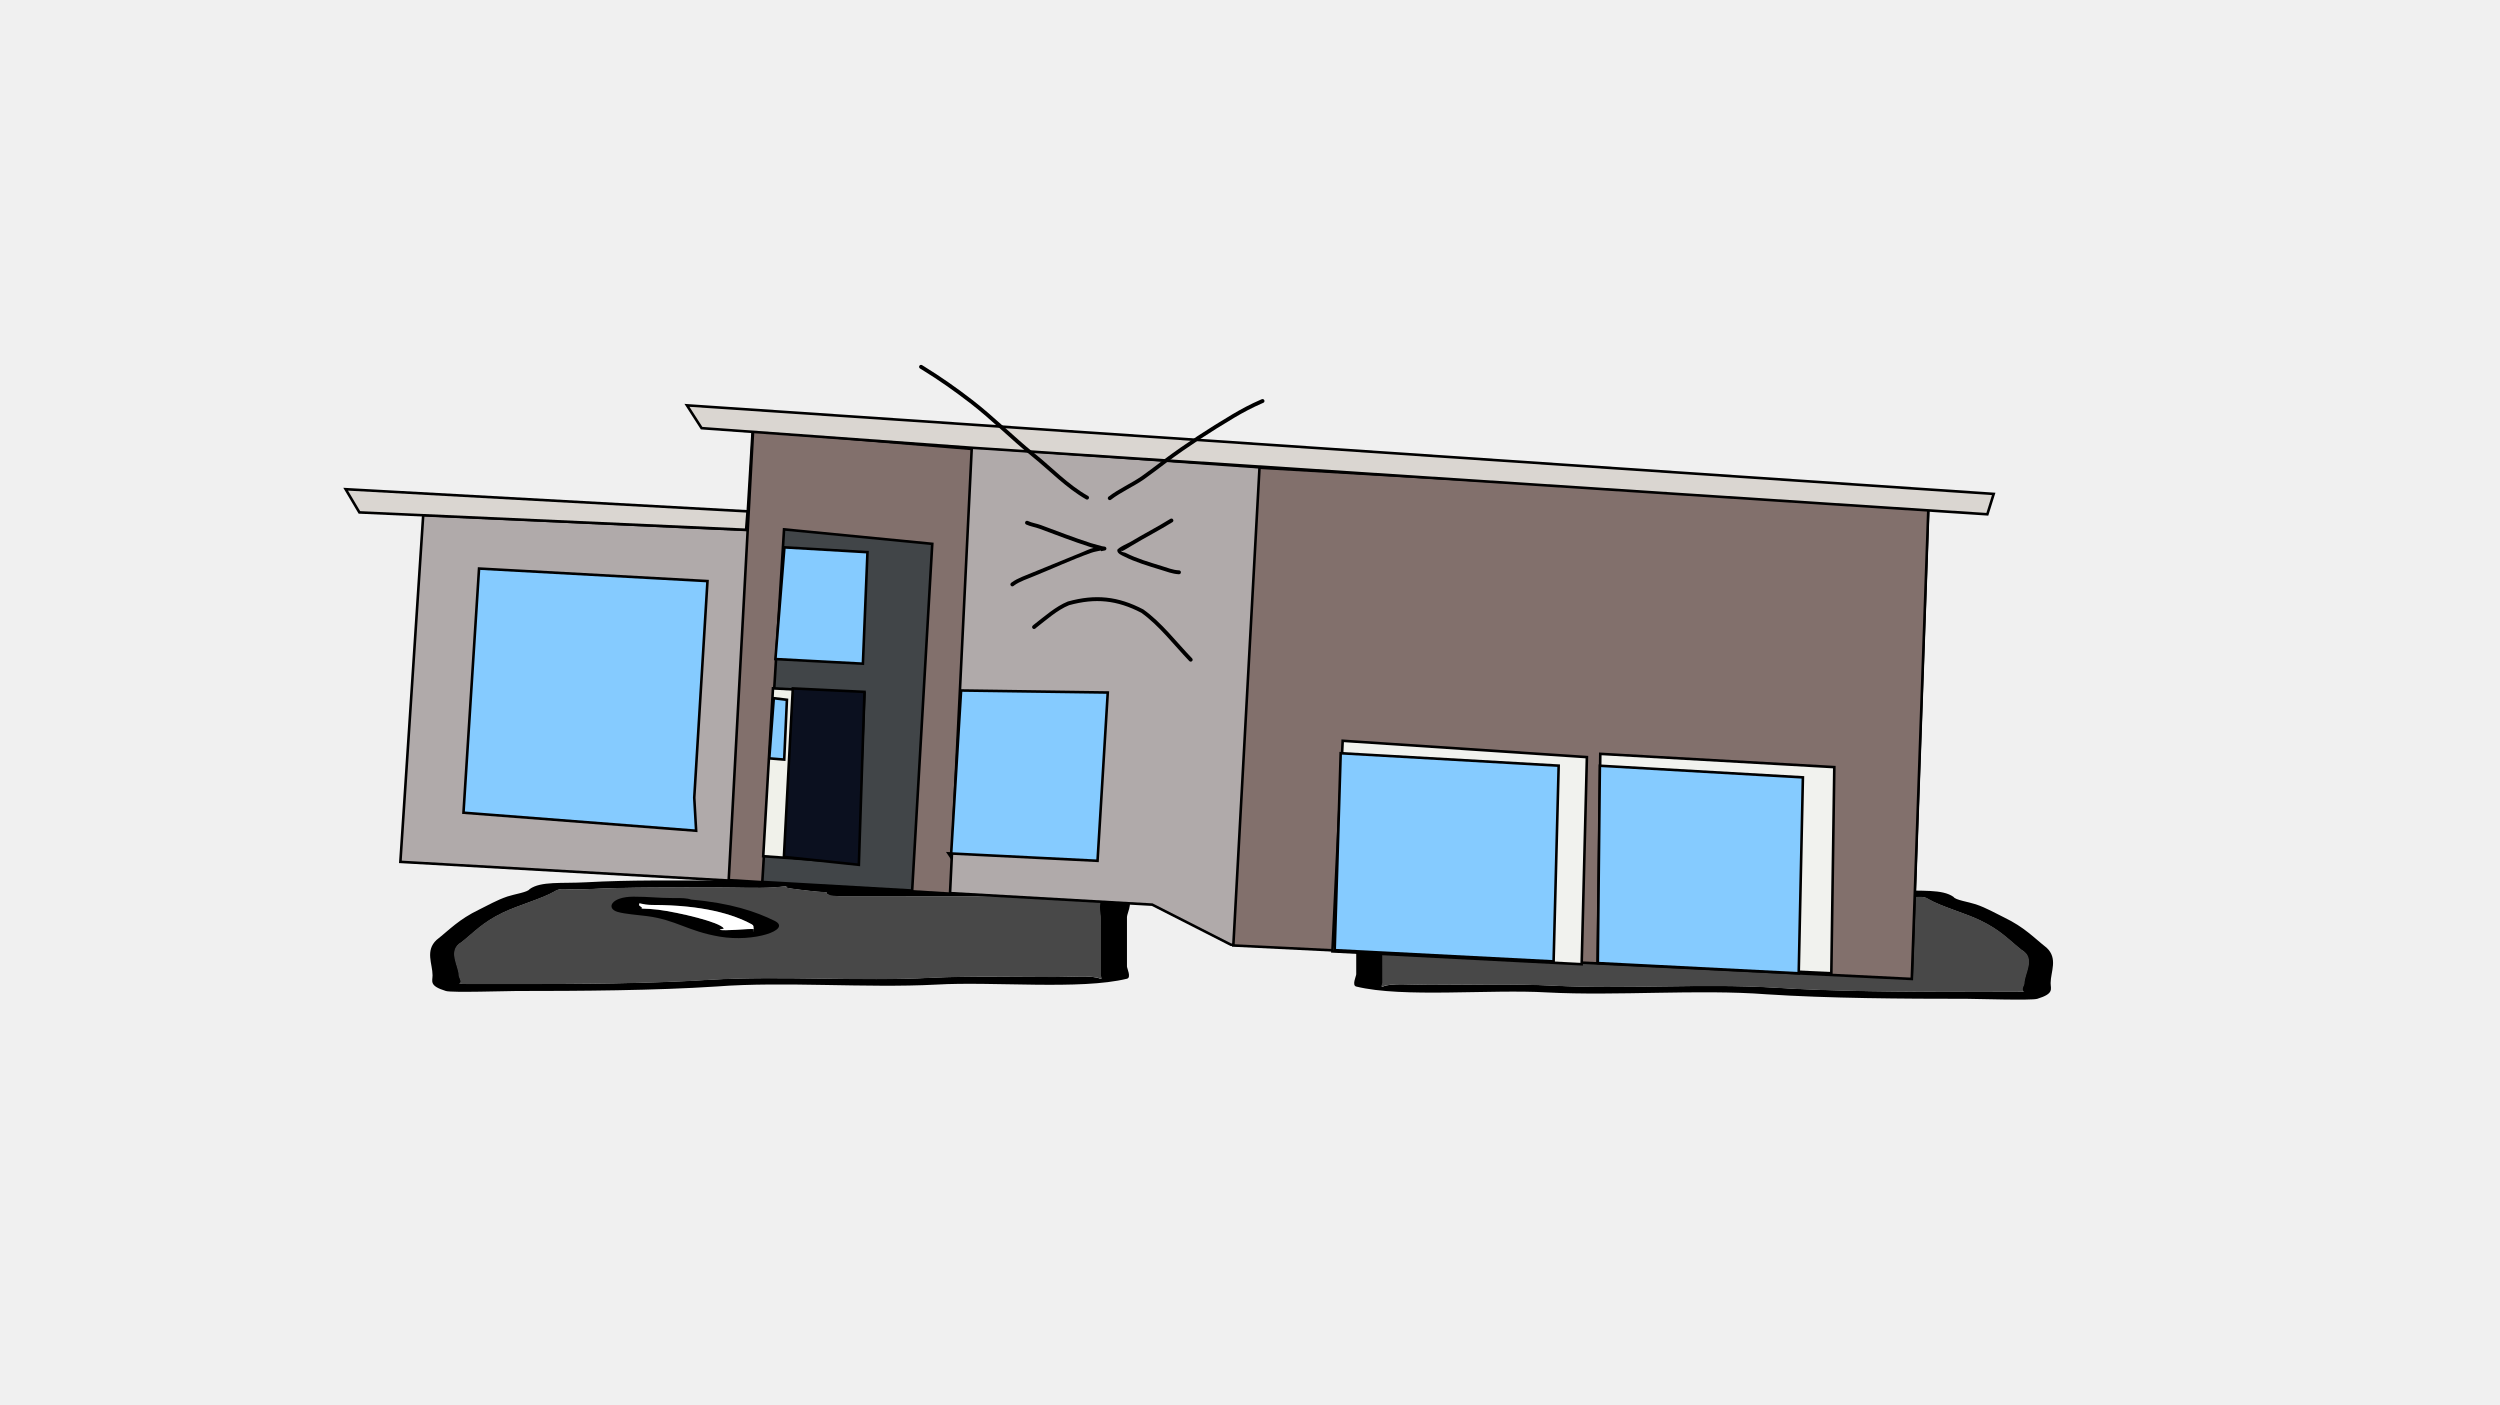
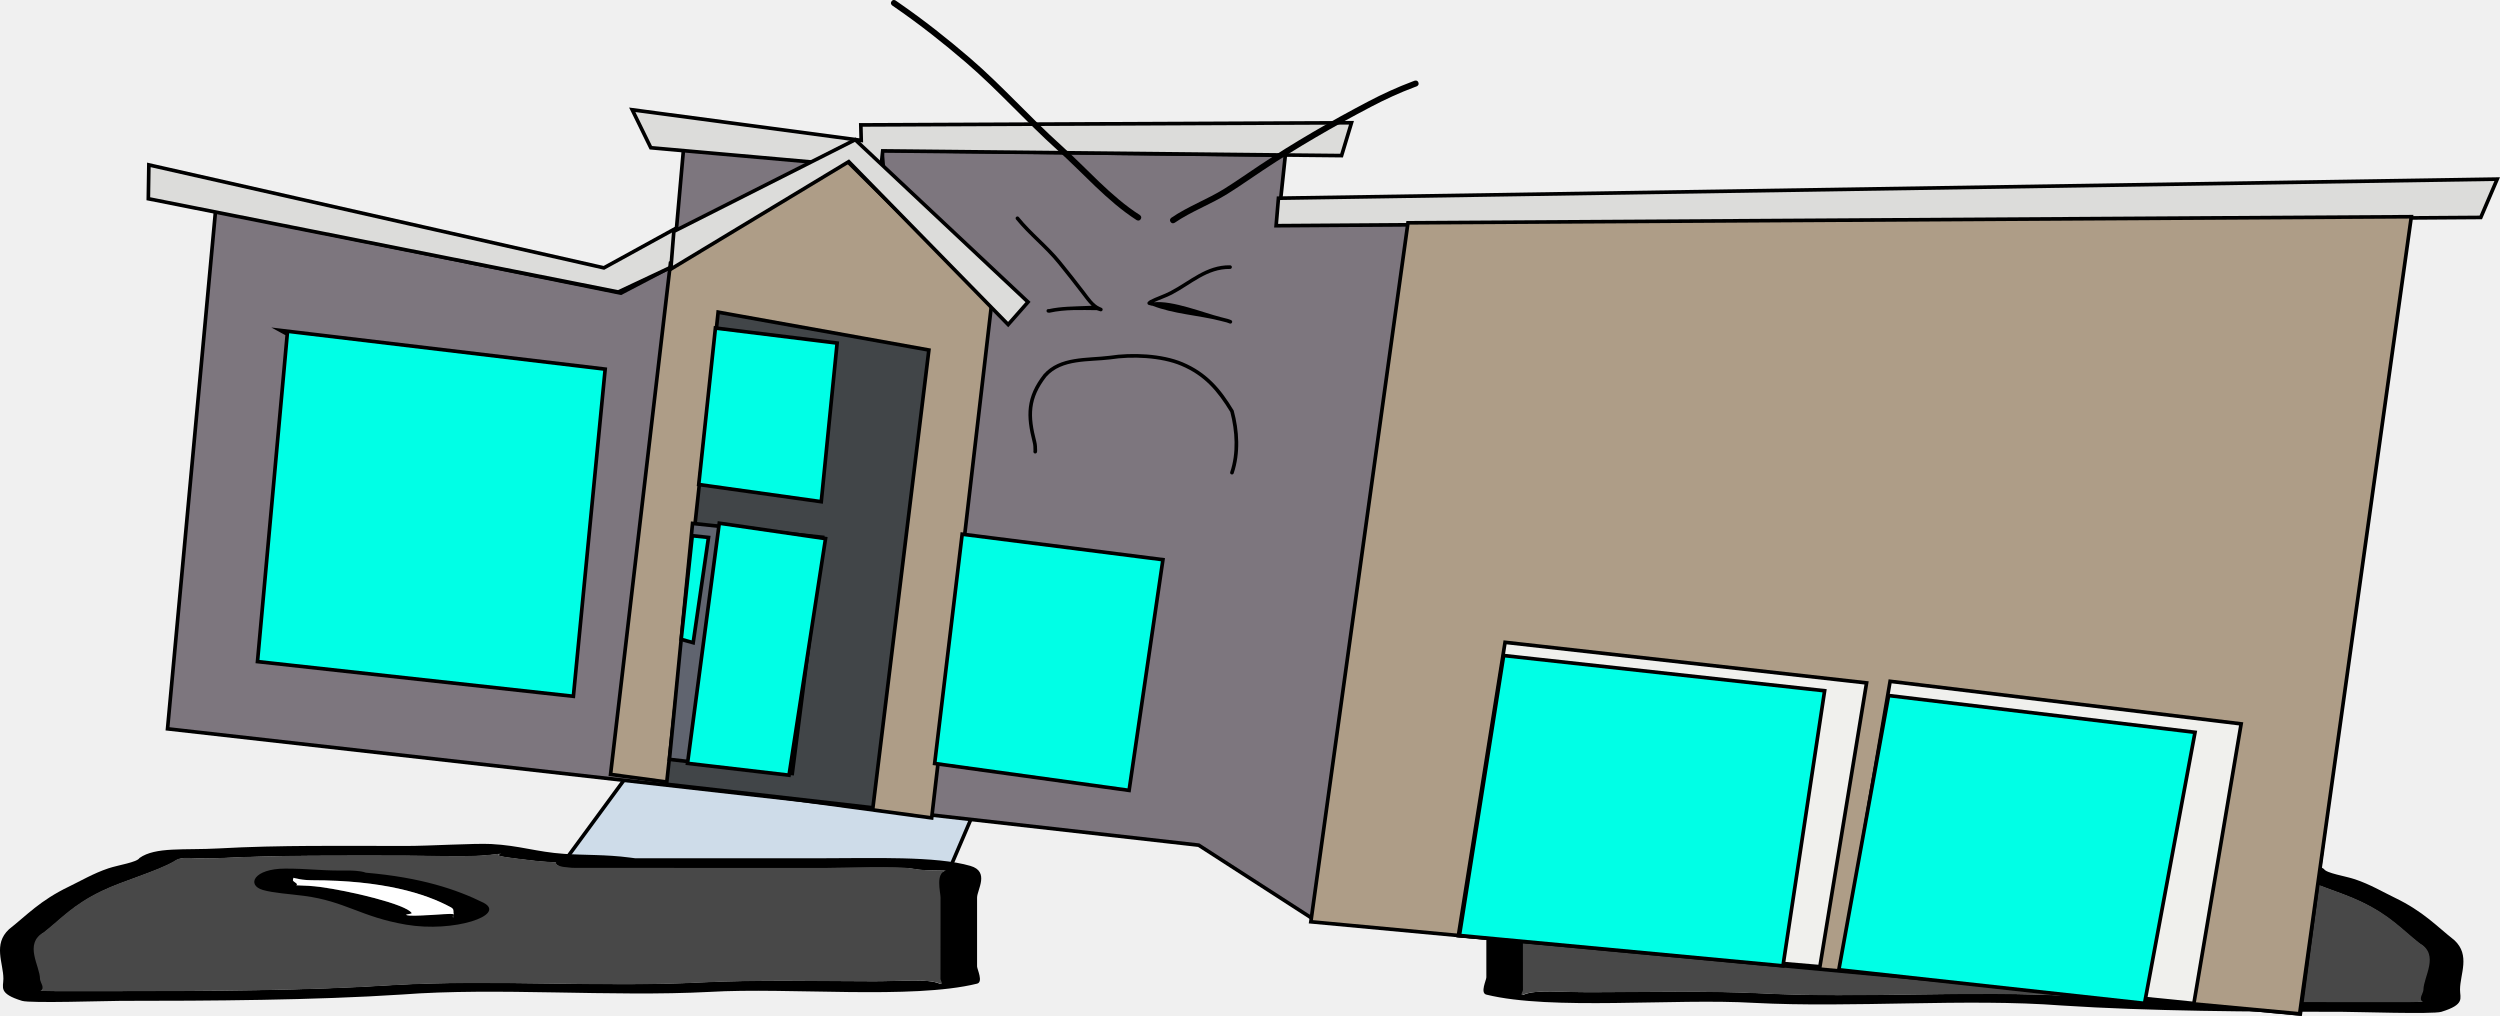
- <svg xmlns="http://www.w3.org/2000/svg" version="1.1" width="959.459" height="539.039" viewBox="0,0,959.459,539.039">
-   <g transform="translate(159.7297,89.51952)">
-     <g data-paper-data="{&quot;isPaintingLayer&quot;:true}" fill-rule="nonzero" stroke-linejoin="miter" stroke-miterlimit="10" stroke-dasharray="" stroke-dashoffset="0" style="mix-blend-mode: normal">
-       <path d="M-159.73,449.52v-539.039h959.459v539.039z" fill="none" stroke="#f00000" stroke-width="0" stroke-linecap="butt" />
-       <path d="M158.899,253.874l33.289,-29.892l93.013,-0.267l-19.582,30.159z" data-paper-data="{&quot;index&quot;:null}" fill="#cedce9" stroke="#000000" stroke-width="1" stroke-linecap="round" />
-       <path d="M367.931,256.874l-19.582,-30.159l93.013,0.267l33.289,29.892z" data-paper-data="{&quot;index&quot;:null}" fill="#cedce9" stroke="#000000" stroke-width="1" stroke-linecap="round" />
-       <path d="M483.498,255.307c-2.517,0.331 -4.992,0.52 -7.442,0.656c0.017,0.051 0.025,0.104 0.025,0.159c0,1.346 -5.125,1.346 -5.125,1.346c-22.636,0 -45.271,0 -67.907,0c-5.825,0 -20.318,-0.611 -24.615,0.194c-2.475,0.464 -4.246,0.418 -7.417,0.479c-0.358,0.007 -1.009,0.022 -1.584,0.031c3.066,0.575 1.584,5.888 1.584,7.373c0,6.282 0,12.563 0,18.845c0,1.122 0,2.243 0,3.365c0,0.449 -0.901,1.727 0,1.346c3.429,-1.45 10.122,-0.67 17.938,-0.673c15.406,-0.005 31.9,-0.438 47.031,0.29c27.631,1.451 57.338,-0.868 84.748,0.75c23.085,1.516 50.72,1.652 74.505,1.652c5.979,0 11.958,0 17.938,0c0.9,0 2.312,-0.032 3.775,-0.067c-1.471,-0.691 0.069,-2.36 0.069,-3.298c0,-3.505 4.473,-9.55 -1.018,-12.698c-4.852,-3.823 -7.922,-7.505 -15.837,-11.318c-5.84,-2.813 -14.932,-5.307 -19.764,-8.102c-2.343,-1.666 -4.44,-0.475 -12.069,-0.861c-16.881,-0.853 -33.812,-0.673 -51.251,-0.673c-6.357,0 -14.34,0.339 -20.5,0c-1.3,-0.072 -3.744,-0.338 -5.576,-0.555c3.35,0.68 -4.295,1.337 -7.507,1.759zM403.049,254.776c17.107,0 34.215,0 51.322,0c0.494,-0.065 0.987,-0.13 1.48,-0.194c6.5,-0.854 12.369,-0.627 17.938,-1.01c7.589,-0.521 12.129,-2.275 19.959,-2.692c4.498,-0.24 16.957,0.531 23.333,0.531c17.29,0 34.561,-0.26 51.251,0.673c9.376,0.524 17.299,-0.497 21.684,2.62c0.646,1.184 5.82,1.924 8.526,2.835c4.135,1.392 7.591,3.454 10.791,4.995c7.932,3.821 11.42,7.752 16.393,11.67c4.445,4.131 1.544,9.253 1.544,13.55c0,2.376 1.426,4.05 -5.125,6.057c-2.284,0.7 -23.388,0 -26.907,0c-24.533,0 -53.197,-0.171 -76.991,-1.733c-26.139,-2.007 -57.254,0.698 -84.272,-0.721c-21.772,-1.288 -55.379,2.143 -73.209,-2.257c-1.765,-0.436 0,-3.994 0,-4.711c0,-6.282 0,-12.563 0,-18.845c0,-2.1 -3.525,-7.114 1.822,-8.678c9.331,-2.729 26.795,-2.09 40.459,-2.09z" data-paper-data="{&quot;index&quot;:null}" fill="#000000" stroke="none" stroke-width="1" stroke-linecap="butt" />
-       <path d="M475.984,255.898c2.45,-0.136 4.955,-0.327 7.472,-0.658c3.213,-0.422 10.888,-1.08 7.538,-1.76c1.832,0.218 4.296,0.484 5.596,0.555c6.16,0.339 14.215,0.003 20.572,0.003c17.439,0 34.48,-0.161 51.36,0.692c7.629,0.385 9.742,-0.8 12.085,0.866c4.832,2.795 13.962,5.309 19.802,8.122c7.915,3.813 10.995,7.52 15.848,11.343c5.491,3.149 0.994,9.217 0.994,12.722c0,0.938 -1.55,2.613 -0.079,3.303c-1.462,0.035 -2.877,0.068 -3.777,0.068c-5.979,0 -11.969,0.004 -17.948,0.004c-23.785,0 -51.531,-0.113 -74.617,-1.629c-27.41,-1.617 -57.389,0.689 -85.019,-0.763c-15.131,-0.728 -31.672,-0.311 -47.078,-0.305c-7.815,0.003 -14.514,-0.78 -17.944,0.67c-0.901,0.381 -0.004,-0.899 -0.004,-1.348c0,-1.122 -0.009,-2.249 -0.009,-3.371c0,-6.282 -0.011,-12.601 -0.011,-18.882c0,-1.485 1.498,-6.811 -1.569,-7.386c0.575,-0.009 1.227,-0.024 1.585,-0.031c3.171,-0.061 4.946,-0.017 7.421,-0.481c4.296,-0.805 18.803,-0.201 24.628,-0.201c22.636,0 45.392,-0.027 68.028,-0.027c0,0 5.15,-0.002 5.15,-1.348c0,-0.055 -0.008,-0.108 -0.025,-0.159z" data-paper-data="{&quot;noHover&quot;:false,&quot;origItem&quot;:[&quot;Path&quot;,{&quot;applyMatrix&quot;:true,&quot;segments&quot;:[[[579.60736,595.76373],[0.95609,-0.20262],[0.00646,0.07548]],[[579.61718,596],[0,-0.08208],[0,2]],[[577.61718,598],[0,0],[-8.83333,0]],[[551.11718,598],[8.83333,0],[-2.27308,0]],[[541.51161,598.28885],[1.67648,-1.19621],[-0.96568,0.68904]],[[538.61718,599],[1.23739,-0.09027],[-0.13966,0.01019]],[[537.99901,599.04541],[0.22447,-0.0134],[1.19653,0.85421]],[[538.61718,610],[0,-2.20646],[0,9.33333]],[[538.61718,638],[0,-9.33333],[0,1.66667]],[[538.61718,643],[0,-1.66667],[0,0.66667]],[[538.61718,645],[-0.35177,0.56631],[1.33831,-2.15456]],[[545.61718,644],[-3.04994,0.00386],[6.01206,-0.00761]],[[563.97058,644.43107],[-5.90478,-1.08158],[10.78253,2.15651]],[[597.04254,645.54479],[-10.6965,-2.40266],[9.00888,2.25222]],[[626.11718,648],[-9.28168,0],[2.33333,0]],[[633.11718,648],[-2.33333,0],[0.35109,0]],[[634.59021,647.90091],[-0.5707,0.05184],[-0.57412,-1.02596]],[[634.61718,643],[0,1.39387],[0,-5.20707]],[[634.21982,624.13246],[2.14282,4.67827],[-1.8936,-5.6808]],[[628.03948,607.31672],[3.08887,5.66543],[-2.2791,-4.1802]],[[620.32688,595.27881],[1.8857,4.15235],[-0.91417,-2.47477]],[[615.61718,594],[2.9771,0.57275],[-6.58756,-1.26734]],[[595.61718,593],[6.8054,0],[-2.48058,0]],[[587.61718,593],[2.40395,0.50364],[-0.50743,-0.10631]],[[585.44122,592.1748],[0.71481,0.32365],[1.30749,1.01011]],[[582.51161,594.78885],[1.25365,-0.62682],[-0.98239,0.4912]]],&quot;closed&quot;:true}],&quot;index&quot;:null}" fill="#484848" stroke="none" stroke-width="1" stroke-linecap="butt" />
-       <path d="M547.832,260.833c0,-0.156 -0.071,-0.417 -0.139,-0.674c-0.264,0.104 -0.658,0.193 -1.164,0.269c-1.518,0.406 -3.822,0.406 -3.822,0.406c-19.521,0 -30.797,3.573 -37.698,7.332c-0.812,0.426 -0.74,0.94 -0.74,1.417c0,0.136 -0.049,0.351 -0.103,0.574c0.052,-0.072 0.18,-0.131 0.443,-0.169c1.159,-0.167 11.237,0.857 12.473,0.267c0.372,-0.177 -1.823,-0.21 -1.702,-0.41c1.489,-2.455 17.275,-6.169 25.035,-7.188c2.013,-0.264 4.278,-0.397 6.531,-0.458c-0.881,-0.36 0.886,-0.912 0.886,-1.366zM504.138,270.268c-0.116,0.479 -0.219,0.936 0.13,0.66c0.239,-0.188 -0.106,-0.453 -0.13,-0.66zM495.841,266.961c7.325,-3.627 17.067,-6.934 32.248,-8.235c1.426,-0.585 4.368,-0.585 4.368,-0.585h2.563c5.802,0 8.872,-0.531 15.105,-0.531c8.655,0 10.662,4.52 6.136,5.844c-2.856,0.835 -7.437,1.109 -11.261,1.612c-11.317,1.486 -15.516,5.757 -27.917,7.882c-13.143,2.252 -27.613,-2.639 -21.24,-5.986z" data-paper-data="{&quot;index&quot;:null}" fill="#000000" stroke="none" stroke-width="1" stroke-linecap="butt" />
-       <path d="M547.883,260.114c0.068,0.257 0.151,0.522 0.151,0.678c0,0.455 -1.746,1.015 -0.865,1.375c-2.252,0.061 -4.531,0.188 -6.544,0.453c-7.76,1.019 -23.623,4.714 -25.111,7.169c-0.121,0.2 1.83,0.351 1.458,0.528c-1.237,0.589 -11.401,-0.452 -12.56,-0.285c-0.262,0.038 -0.39,0.097 -0.442,0.169c0.054,-0.223 0.094,-0.442 0.094,-0.577c0,-0.477 -0.094,-1 0.718,-1.426c6.901,-3.759 18.583,-7.411 38.105,-7.411c0,0 2.314,0.003 3.833,-0.403c0.506,-0.076 0.9,-0.164 1.164,-0.269z" data-paper-data="{&quot;noHover&quot;:false,&quot;origItem&quot;:[&quot;Path&quot;,{&quot;applyMatrix&quot;:true,&quot;segments&quot;:[[[607.563,601.99816],[0.02649,0.38155],[-0.10299,0.15484]],[[607.10872,602.39727],[0.1976,-0.11227],[-0.59254,0.60273]],[[605.61718,603],[0,0],[-7.618,0]],[[590.90604,613.89443],[2.69308,-5.58508],[-0.31682,0.63364]],[[590.61718,616],[0,-0.70843],[0,0.20156]],[[590.57685,616.85325],[0.02106,-0.33136],[0.02013,-0.10671]],[[590.74964,616.60263],[-0.10238,0.05628],[0.45234,-0.24865]],[[595.61718,617],[-0.48256,0.87548],[0.14503,-0.26312]],[[594.95308,616.3906],[-0.04725,0.29671],[0.58086,-3.64773]],[[604.72276,605.71115],[-3.02833,1.51416],[0.78545,-0.39273]],[[607.27135,605.03032],[-0.87898,0.0905],[-0.34365,-0.53523]],[[607.61718,603],[0,0.6759],[0,-0.23192]]],&quot;closed&quot;:true}],&quot;index&quot;:null}" fill="#ffffff" stroke="none" stroke-width="1" stroke-linecap="butt" />
-       <g stroke="none" stroke-width="1" stroke-linecap="butt">
-         <path d="M150.051,252.307c-3.212,-0.422 -10.858,-1.08 -7.507,-1.759c-1.832,0.218 -4.276,0.484 -5.576,0.555c-6.16,0.339 -14.144,0 -20.5,0c-17.439,0 -34.37,-0.18 -51.251,0.673c-7.629,0.385 -9.726,-0.805 -12.069,0.861c-4.832,2.795 -13.924,5.289 -19.764,8.102c-7.915,3.813 -10.985,7.494 -15.837,11.318c-5.491,3.149 -1.018,9.194 -1.018,12.698c0,0.938 1.54,2.608 0.069,3.298c1.462,0.035 2.875,0.067 3.775,0.067c5.979,0 11.958,0 17.938,0c23.785,0 51.419,-0.137 74.505,-1.652c27.41,-1.617 57.117,0.702 84.748,-0.75c15.131,-0.728 31.625,-0.295 47.031,-0.29c7.816,0.003 14.508,-0.777 17.938,0.673c0.901,0.381 0,-0.897 0,-1.346c0,-1.122 0,-2.243 0,-3.365c0,-6.282 0,-12.563 0,-18.845c0,-1.485 -1.482,-6.798 1.584,-7.373c-0.575,-0.009 -1.226,-0.024 -1.584,-0.031c-3.171,-0.061 -4.942,-0.015 -7.417,-0.479c-4.296,-0.805 -18.79,-0.194 -24.615,-0.194c-22.636,0 -45.271,0 -67.907,0c0,0 -5.125,0 -5.125,-1.346c0,-0.055 0.009,-0.108 0.025,-0.159c-2.45,-0.136 -4.925,-0.326 -7.442,-0.656zM230.5,251.776c13.664,0 31.128,-0.639 40.459,2.09c5.347,1.564 1.822,6.578 1.822,8.678c0,6.282 0,12.563 0,18.845c0,0.717 1.765,4.276 0,4.711c-17.83,4.4 -51.436,0.969 -73.209,2.257c-27.018,1.419 -58.133,-1.285 -84.272,0.721c-23.793,1.562 -52.458,1.733 -76.991,1.733c-3.519,0 -24.622,0.7 -26.907,0c-6.551,-2.007 -5.125,-3.682 -5.125,-6.057c0,-4.297 -2.9,-9.419 1.544,-13.55c4.973,-3.919 8.461,-7.849 16.393,-11.67c3.2,-1.541 6.656,-3.603 10.791,-4.995c2.706,-0.911 7.879,-1.651 8.526,-2.835c4.385,-3.117 12.308,-2.096 21.684,-2.62c16.69,-0.933 33.961,-0.673 51.251,-0.673c6.376,0 18.835,-0.771 23.333,-0.531c7.83,0.417 12.37,2.171 19.959,2.692c5.569,0.382 11.438,0.156 17.938,1.01c0.493,0.065 0.987,0.13 1.48,0.194c17.107,0 34.215,0 51.322,0z" data-paper-data="{&quot;index&quot;:null}" fill="#000000" />
-         <path d="M157.565,252.898c-0.017,0.051 -0.025,0.104 -0.025,0.159c0,1.346 5.15,1.348 5.15,1.348c22.636,0 45.392,0.027 68.028,0.027c5.825,0 20.332,-0.604 24.628,0.201c2.475,0.464 4.25,0.42 7.421,0.481c0.358,0.007 1.009,0.022 1.585,0.031c-3.066,0.575 -1.569,5.901 -1.569,7.386c0,6.282 -0.011,12.601 -0.011,18.882c0,1.122 -0.009,2.249 -0.009,3.371c0,0.449 0.898,1.729 -0.004,1.348c-3.429,-1.45 -10.128,-0.668 -17.944,-0.67c-15.406,-0.005 -31.947,-0.422 -47.078,0.305c-27.631,1.451 -57.609,-0.854 -85.019,0.763c-23.085,1.516 -50.832,1.629 -74.617,1.629c-5.979,0 -11.969,-0.004 -17.948,-0.004c-0.9,0 -2.314,-0.033 -3.777,-0.068c1.471,-0.691 -0.079,-2.365 -0.079,-3.303c0,-3.505 -4.497,-9.573 0.994,-12.722c4.852,-3.823 7.932,-7.53 15.848,-11.343c5.84,-2.813 14.97,-5.327 19.802,-8.122c2.343,-1.666 4.456,-0.48 12.085,-0.866c16.881,-0.853 33.921,-0.692 51.36,-0.692c6.357,0 14.411,0.336 20.572,-0.003c1.3,-0.072 3.764,-0.338 5.596,-0.555c-3.351,0.68 4.325,1.338 7.538,1.76c2.517,0.331 5.022,0.522 7.472,0.658z" data-paper-data="{&quot;noHover&quot;:false,&quot;origItem&quot;:[&quot;Path&quot;,{&quot;applyMatrix&quot;:true,&quot;segments&quot;:[[[579.60736,595.76373],[0.95609,-0.20262],[0.00646,0.07548]],[[579.61718,596],[0,-0.08208],[0,2]],[[577.61718,598],[0,0],[-8.83333,0]],[[551.11718,598],[8.83333,0],[-2.27308,0]],[[541.51161,598.28885],[1.67648,-1.19621],[-0.96568,0.68904]],[[538.61718,599],[1.23739,-0.09027],[-0.13966,0.01019]],[[537.99901,599.04541],[0.22447,-0.0134],[1.19653,0.85421]],[[538.61718,610],[0,-2.20646],[0,9.33333]],[[538.61718,638],[0,-9.33333],[0,1.66667]],[[538.61718,643],[0,-1.66667],[0,0.66667]],[[538.61718,645],[-0.35177,0.56631],[1.33831,-2.15456]],[[545.61718,644],[-3.04994,0.00386],[6.01206,-0.00761]],[[563.97058,644.43107],[-5.90478,-1.08158],[10.78253,2.15651]],[[597.04254,645.54479],[-10.6965,-2.40266],[9.00888,2.25222]],[[626.11718,648],[-9.28168,0],[2.33333,0]],[[633.11718,648],[-2.33333,0],[0.35109,0]],[[634.59021,647.90091],[-0.5707,0.05184],[-0.57412,-1.02596]],[[634.61718,643],[0,1.39387],[0,-5.20707]],[[634.21982,624.13246],[2.14282,4.67827],[-1.8936,-5.6808]],[[628.03948,607.31672],[3.08887,5.66543],[-2.2791,-4.1802]],[[620.32688,595.27881],[1.8857,4.15235],[-0.91417,-2.47477]],[[615.61718,594],[2.9771,0.57275],[-6.58756,-1.26734]],[[595.61718,593],[6.8054,0],[-2.48058,0]],[[587.61718,593],[2.40395,0.50364],[-0.50743,-0.10631]],[[585.44122,592.1748],[0.71481,0.32365],[1.30749,1.01011]],[[582.51161,594.78885],[1.25365,-0.62682],[-0.98239,0.4912]]],&quot;closed&quot;:true}],&quot;index&quot;:null}" fill="#484848" />
-         <path d="M85.718,257.833c0,0.455 1.767,1.006 0.886,1.366c2.252,0.061 4.518,0.194 6.531,0.458c7.76,1.019 23.547,4.733 25.035,7.188c0.121,0.2 -2.073,0.233 -1.702,0.41c1.237,0.589 11.314,-0.435 12.473,-0.267c0.262,0.038 0.391,0.097 0.443,0.169c-0.054,-0.223 -0.103,-0.439 -0.103,-0.574c0,-0.477 0.072,-0.991 -0.74,-1.417c-6.901,-3.759 -18.176,-7.332 -37.698,-7.332c0,0 -2.304,0 -3.822,-0.406c-0.506,-0.076 -0.9,-0.164 -1.164,-0.269c-0.068,0.257 -0.139,0.518 -0.139,0.674zM129.281,267.928c0.35,0.276 0.247,-0.182 0.13,-0.66c-0.024,0.208 -0.369,0.472 -0.13,0.66zM137.708,263.961c6.373,3.347 -8.097,8.238 -21.24,5.986c-12.401,-2.125 -16.6,-6.396 -27.917,-7.882c-3.823,-0.502 -8.405,-0.776 -11.261,-1.612c-4.526,-1.324 -2.52,-5.844 6.136,-5.844c6.233,0 9.302,0.531 15.105,0.531h2.563c0,0 2.942,0 4.368,0.585c15.181,1.302 24.923,4.608 32.248,8.235z" data-paper-data="{&quot;index&quot;:null}" fill="#000000" />
-         <path d="M85.666,257.114c0.264,0.104 0.658,0.193 1.164,0.269c1.518,0.406 3.833,0.403 3.833,0.403c19.521,0 31.204,3.652 38.105,7.411c0.812,0.426 0.718,0.95 0.718,1.426c0,0.136 0.04,0.354 0.094,0.577c-0.052,-0.072 -0.179,-0.131 -0.442,-0.169c-1.159,-0.167 -11.324,0.874 -12.56,0.285c-0.372,-0.177 1.579,-0.329 1.458,-0.528c-1.488,-2.455 -17.351,-6.15 -25.111,-7.169c-2.013,-0.264 -4.291,-0.392 -6.544,-0.453c0.881,-0.36 -0.865,-0.92 -0.865,-1.375c0,-0.156 0.083,-0.421 0.151,-0.678z" data-paper-data="{&quot;noHover&quot;:false,&quot;origItem&quot;:[&quot;Path&quot;,{&quot;applyMatrix&quot;:true,&quot;segments&quot;:[[[607.563,601.99816],[0.02649,0.38155],[-0.10299,0.15484]],[[607.10872,602.39727],[0.1976,-0.11227],[-0.59254,0.60273]],[[605.61718,603],[0,0],[-7.618,0]],[[590.90604,613.89443],[2.69308,-5.58508],[-0.31682,0.63364]],[[590.61718,616],[0,-0.70843],[0,0.20156]],[[590.57685,616.85325],[0.02106,-0.33136],[0.02013,-0.10671]],[[590.74964,616.60263],[-0.10238,0.05628],[0.45234,-0.24865]],[[595.61718,617],[-0.48256,0.87548],[0.14503,-0.26312]],[[594.95308,616.3906],[-0.04725,0.29671],[0.58086,-3.64773]],[[604.72276,605.71115],[-3.02833,1.51416],[0.78545,-0.39273]],[[607.27135,605.03032],[-0.87898,0.0905],[-0.34365,-0.53523]],[[607.61718,603],[0,0.6759],[0,-0.23192]]],&quot;closed&quot;:true}],&quot;index&quot;:null}" fill="#ffffff" />
+ <svg xmlns="http://www.w3.org/2000/svg" version="1.1" width="684.268" height="278.076" viewBox="0,0,684.268,278.076">
+   <g transform="translate(1.11169,-84.71835)">
+     <g stroke-miterlimit="10">
+       <g stroke-width="1">
+         <path d="M412.876,324.727l-19.582,-30.159l93.013,0.267l33.289,29.892z" fill="#cedce9" stroke="#000000" stroke-linecap="round" />
+         <path d="M528.443,323.16c-2.517,0.331 -4.992,0.52 -7.442,0.656c0.017,0.051 0.025,0.104 0.025,0.159c0,1.346 -5.125,1.346 -5.125,1.346c-22.636,0 -45.271,0 -67.907,0c-5.825,0 -20.318,-0.611 -24.615,0.194c-2.475,0.464 -4.246,0.418 -7.417,0.479c-0.358,0.007 -1.009,0.022 -1.584,0.031c3.066,0.575 1.584,5.888 1.584,7.373c0,6.282 0,12.563 0,18.845c0,1.122 0,2.243 0,3.365c0,0.449 -0.901,1.727 0,1.346c3.429,-1.45 10.122,-0.67 17.938,-0.673c15.406,-0.005 31.9,-0.438 47.031,0.29c27.631,1.451 57.338,-0.868 84.748,0.75c23.085,1.516 50.72,1.652 74.505,1.652c5.979,0 11.958,0 17.938,0c0.9,0 2.312,-0.032 3.775,-0.067c-1.471,-0.691 0.069,-2.36 0.069,-3.298c0,-3.505 4.473,-9.55 -1.018,-12.698c-4.852,-3.823 -7.922,-7.505 -15.837,-11.318c-5.84,-2.813 -14.932,-5.307 -19.764,-8.102c-2.343,-1.666 -4.44,-0.475 -12.069,-0.861c-16.881,-0.853 -33.812,-0.673 -51.251,-0.673c-6.357,0 -14.34,0.339 -20.5,0c-1.3,-0.072 -3.744,-0.338 -5.576,-0.555c3.35,0.68 -4.295,1.337 -7.507,1.759zM447.994,322.629c17.107,0 34.215,0 51.322,0c0.494,-0.065 0.987,-0.13 1.48,-0.194c6.5,-0.854 12.369,-0.627 17.938,-1.01c7.589,-0.521 12.129,-2.275 19.959,-2.692c4.498,-0.24 16.957,0.531 23.333,0.531c17.29,0 34.561,-0.26 51.251,0.673c9.376,0.524 17.299,-0.497 21.684,2.62c0.646,1.184 5.82,1.924 8.526,2.835c4.135,1.392 7.591,3.454 10.791,4.995c7.932,3.821 11.42,7.752 16.393,11.67c4.445,4.131 1.544,9.253 1.544,13.55c0,2.376 1.426,4.05 -5.125,6.057c-2.284,0.7 -23.388,0 -26.907,0c-24.533,0 -53.197,-0.171 -76.991,-1.733c-26.139,-2.007 -57.254,0.698 -84.272,-0.721c-21.772,-1.288 -55.379,2.143 -73.209,-2.257c-1.765,-0.436 0,-3.994 0,-4.711c0,-6.282 0,-12.563 0,-18.845c0,-2.1 -3.525,-7.114 1.822,-8.678c9.331,-2.729 26.795,-2.09 40.459,-2.09z" fill="#000000" stroke="none" stroke-linecap="butt" />
+         <path d="M520.93,323.751c2.45,-0.136 4.955,-0.327 7.472,-0.658c3.213,-0.422 10.888,-1.08 7.538,-1.76c1.832,0.218 4.296,0.484 5.596,0.555c6.16,0.339 14.215,0.003 20.572,0.003c17.439,0 34.48,-0.161 51.36,0.692c7.629,0.385 9.742,-0.8 12.085,0.866c4.832,2.795 13.962,5.309 19.802,8.122c7.915,3.813 10.995,7.52 15.848,11.343c5.491,3.149 0.994,9.217 0.994,12.722c0,0.938 -1.55,2.613 -0.079,3.303c-1.462,0.035 -2.877,0.068 -3.777,0.068c-5.979,0 -11.969,0.004 -17.948,0.004c-23.785,0 -51.531,-0.113 -74.617,-1.629c-27.41,-1.617 -57.389,0.689 -85.019,-0.763c-15.131,-0.728 -31.672,-0.311 -47.078,-0.305c-7.815,0.003 -14.514,-0.78 -17.944,0.67c-0.901,0.381 -0.004,-0.899 -0.004,-1.348c0,-1.122 -0.009,-2.249 -0.009,-3.371c0,-6.282 -0.011,-12.601 -0.011,-18.882c0,-1.485 1.498,-6.811 -1.569,-7.386c0.575,-0.009 1.227,-0.024 1.585,-0.031c3.171,-0.061 4.946,-0.017 7.421,-0.481c4.296,-0.805 18.803,-0.201 24.628,-0.201c22.636,0 45.392,-0.027 68.028,-0.027c0,0 5.15,-0.002 5.15,-1.348c0,-0.055 -0.008,-0.108 -0.025,-0.159z" fill="#484848" stroke="none" stroke-linecap="butt" />
+         <path d="M592.777,328.686c0,-0.156 -0.071,-0.417 -0.139,-0.674c-0.264,0.104 -0.658,0.193 -1.164,0.269c-1.518,0.406 -3.822,0.406 -3.822,0.406c-19.521,0 -30.797,3.573 -37.698,7.332c-0.812,0.426 -0.74,0.94 -0.74,1.417c0,0.136 -0.049,0.351 -0.103,0.574c0.052,-0.072 0.18,-0.131 0.443,-0.169c1.159,-0.167 11.237,0.857 12.473,0.267c0.372,-0.177 -1.823,-0.21 -1.702,-0.41c1.489,-2.455 17.275,-6.169 25.035,-7.188c2.013,-0.264 4.278,-0.397 6.531,-0.458c-0.881,-0.36 0.886,-0.912 0.886,-1.366zM549.084,338.121c-0.116,0.479 -0.219,0.936 0.13,0.66c0.239,-0.188 -0.106,-0.453 -0.13,-0.66zM540.786,334.814c7.325,-3.627 17.067,-6.934 32.248,-8.235c1.426,-0.585 4.368,-0.585 4.368,-0.585h2.563c5.802,0 8.872,-0.531 15.105,-0.531c8.655,0 10.662,4.52 6.136,5.844c-2.856,0.835 -7.437,1.109 -11.261,1.612c-11.317,1.486 -15.516,5.757 -27.917,7.882c-13.143,2.252 -27.613,-2.639 -21.24,-5.986z" fill="#000000" stroke="none" stroke-linecap="butt" />
+         <path d="M592.829,327.967c0.068,0.257 0.151,0.522 0.151,0.678c0,0.455 -1.746,1.015 -0.865,1.375c-2.252,0.061 -4.531,0.188 -6.544,0.453c-7.76,1.019 -23.623,4.714 -25.111,7.169c-0.121,0.2 1.83,0.351 1.458,0.528c-1.237,0.589 -11.401,-0.452 -12.56,-0.285c-0.262,0.038 -0.39,0.097 -0.442,0.169c0.054,-0.223 0.094,-0.442 0.094,-0.577c0,-0.477 -0.094,-1 0.718,-1.426c6.901,-3.759 18.583,-7.411 38.105,-7.411c0,0 2.314,0.003 3.833,-0.403c0.506,-0.076 0.9,-0.164 1.164,-0.269z" fill="#ffffff" stroke="none" stroke-linecap="butt" />
      </g>
+       <path d="M152.437,321.727l33.289,-45.346l93.013,-0.405l-19.582,45.751z" fill="#cedce9" stroke="#000000" stroke-width="1" stroke-linecap="round" />
+       <path d="M143.59,320.16c-3.212,-0.422 -10.858,-1.08 -7.507,-1.759c-1.832,0.218 -4.276,0.484 -5.576,0.555c-6.16,0.339 -14.144,0 -20.5,0c-17.439,0 -34.37,-0.18 -51.251,0.673c-7.629,0.385 -9.726,-0.805 -12.069,0.861c-4.832,2.795 -13.924,5.289 -19.764,8.102c-7.915,3.813 -10.985,7.494 -15.837,11.318c-5.491,3.149 -1.018,9.194 -1.018,12.698c0,0.938 1.54,2.608 0.069,3.298c1.462,0.035 2.875,0.067 3.775,0.067c5.979,0 11.958,0 17.938,0c23.785,0 51.419,-0.137 74.505,-1.652c27.41,-1.617 57.117,0.702 84.748,-0.75c15.131,-0.728 31.625,-0.295 47.031,-0.29c7.816,0.003 14.508,-0.777 17.938,0.673c0.901,0.381 0,-0.897 0,-1.346c0,-1.122 0,-2.243 0,-3.365c0,-6.282 0,-12.563 0,-18.845c0,-1.485 -1.482,-6.798 1.584,-7.373c-0.575,-0.009 -1.226,-0.024 -1.584,-0.031c-3.171,-0.061 -4.942,-0.015 -7.417,-0.479c-4.296,-0.805 -18.79,-0.194 -24.615,-0.194c-22.636,0 -45.271,0 -67.907,0c0,0 -5.125,0 -5.125,-1.346c0,-0.055 0.009,-0.108 0.025,-0.159c-2.45,-0.136 -4.925,-0.326 -7.442,-0.656zM224.039,319.629c13.664,0 31.128,-0.639 40.459,2.09c5.347,1.564 1.822,6.578 1.822,8.678c0,6.282 0,12.563 0,18.845c0,0.717 1.765,4.276 0,4.711c-17.83,4.4 -51.436,0.969 -73.209,2.257c-27.018,1.419 -58.133,-1.285 -84.272,0.721c-23.793,1.562 -52.458,1.733 -76.991,1.733c-3.519,0 -24.622,0.7 -26.907,0c-6.551,-2.007 -5.125,-3.682 -5.125,-6.057c0,-4.297 -2.9,-9.419 1.544,-13.55c4.973,-3.919 8.461,-7.849 16.393,-11.67c3.2,-1.541 6.656,-3.603 10.791,-4.995c2.706,-0.911 7.879,-1.651 8.526,-2.835c4.385,-3.117 12.308,-2.096 21.684,-2.62c16.69,-0.933 33.961,-0.673 51.251,-0.673c6.376,0 18.835,-0.771 23.333,-0.531c7.83,0.417 12.37,2.171 19.959,2.692c5.569,0.382 11.438,0.156 17.938,1.01c0.493,0.065 0.987,0.13 1.48,0.194c17.107,0 34.215,0 51.322,0z" fill="#000000" stroke="none" stroke-width="1" stroke-linecap="butt" />
+       <path d="M151.103,320.751c-0.017,0.051 -0.025,0.104 -0.025,0.159c0,1.346 5.15,1.348 5.15,1.348c22.636,0 45.392,0.027 68.028,0.027c5.825,0 20.332,-0.604 24.628,0.201c2.475,0.464 4.25,0.42 7.421,0.481c0.358,0.007 1.009,0.022 1.585,0.031c-3.066,0.575 -1.569,5.901 -1.569,7.386c0,6.282 -0.011,12.601 -0.011,18.882c0,1.122 -0.009,2.249 -0.009,3.371c0,0.449 0.898,1.729 -0.004,1.348c-3.429,-1.45 -10.128,-0.668 -17.944,-0.67c-15.406,-0.005 -31.947,-0.422 -47.078,0.305c-27.631,1.451 -57.609,-0.854 -85.019,0.763c-23.085,1.516 -50.832,1.629 -74.617,1.629c-5.979,0 -11.969,-0.004 -17.948,-0.004c-0.9,0 -2.314,-0.033 -3.777,-0.068c1.471,-0.691 -0.079,-2.365 -0.079,-3.303c0,-3.505 -4.497,-9.573 0.994,-12.722c4.852,-3.823 7.932,-7.53 15.848,-11.343c5.84,-2.813 14.97,-5.327 19.802,-8.122c2.343,-1.666 4.456,-0.48 12.085,-0.866c16.881,-0.853 33.921,-0.692 51.36,-0.692c6.357,0 14.411,0.336 20.572,-0.003c1.3,-0.072 3.764,-0.338 5.596,-0.555c-3.351,0.68 4.325,1.338 7.538,1.76c2.517,0.331 5.022,0.522 7.472,0.658z" fill="#484848" stroke="none" stroke-width="1" stroke-linecap="butt" />
+       <path d="M79.256,325.686c0,0.455 1.767,1.006 0.886,1.366c2.252,0.061 4.518,0.194 6.531,0.458c7.76,1.019 23.547,4.733 25.035,7.188c0.121,0.2 -2.073,0.233 -1.702,0.41c1.237,0.589 11.314,-0.435 12.473,-0.267c0.262,0.038 0.391,0.097 0.443,0.169c-0.054,-0.223 -0.103,-0.439 -0.103,-0.574c0,-0.477 0.072,-0.991 -0.74,-1.417c-6.901,-3.759 -18.176,-7.332 -37.698,-7.332c0,0 -2.304,0 -3.822,-0.406c-0.506,-0.076 -0.9,-0.164 -1.164,-0.269c-0.068,0.257 -0.139,0.518 -0.139,0.674zM122.819,335.782c0.35,0.276 0.247,-0.182 0.13,-0.66c-0.024,0.208 -0.369,0.472 -0.13,0.66zM131.247,331.814c6.373,3.347 -8.097,8.238 -21.24,5.986c-12.401,-2.125 -16.6,-6.396 -27.917,-7.882c-3.823,-0.502 -8.405,-0.776 -11.261,-1.612c-4.526,-1.324 -2.52,-5.844 6.136,-5.844c6.233,0 9.302,0.531 15.105,0.531h2.563c0,0 2.942,0 4.368,0.585c15.181,1.302 24.923,4.608 32.248,8.235z" fill="#000000" stroke="none" stroke-width="1" stroke-linecap="butt" />
+       <path d="M79.205,324.967c0.264,0.104 0.658,0.193 1.164,0.269c1.518,0.406 3.833,0.403 3.833,0.403c19.521,0 31.204,3.652 38.105,7.411c0.812,0.426 0.718,0.95 0.718,1.426c0,0.136 0.04,0.354 0.094,0.577c-0.052,-0.072 -0.179,-0.131 -0.442,-0.169c-1.159,-0.167 -11.324,0.874 -12.56,0.285c-0.372,-0.177 1.579,-0.329 1.458,-0.528c-1.488,-2.455 -17.351,-6.15 -25.111,-7.169c-2.013,-0.264 -4.291,-0.392 -6.544,-0.453c0.881,-0.36 -0.865,-0.92 -0.865,-1.375c0,-0.156 0.083,-0.421 0.151,-0.678z" fill="#ffffff" stroke="none" stroke-width="1" stroke-linecap="butt" />
      <g>
-         <g stroke="#000000" stroke-width="1" stroke-linecap="round">
-           <path d="M-6.072,241.246l8.768,-133.081l124.124,5.709l2.288,-37.788l258.655,18.287l192.522,11.627l-6.325,179.161l-261.28,-12.108l-30.203,-15.384z" fill="#b0aaaa" />
-           <path d="M119.93,248.256l9.365,-172.496l83.901,7.016l-8.333,170.678z" fill="#82706c" />
-           <path d="M132.828,248.962l8.347,-135.314l56.884,5.549l-7.721,133.063z" fill="#414548" />
-           <path d="M169.415,241.679l-36.233,-2.595l3.749,-64.423l35.088,1.857z" fill="#f0f1ea" />
-           <path d="M172.045,176.013l-2.16,66.368l-28.766,-3.045l3.422,-64.652z" fill="#0b101f" />
-           <path d="M137.238,178.442l5.043,0.605l-1.046,22.951l-5.727,-0.472z" fill="#85cbff" />
-           <path d="M141.318,120.549l31.874,1.856l-1.758,42.79l-33.57,-1.777z" fill="#85cbff" />
-           <path d="M107.437,229.306l-89.291,-6.926l5.975,-93.698l87.669,4.81l-5.077,83.13z" fill="#85cbff" />
-           <path d="M205.23,239.388l3.891,-63.908l56.291,0.781l-3.926,64.583l-57.196,-2.859z" fill="#85cbff" />
-           <path d="M313.603,273.333l10.044,-183.351l256.722,14.943l-6.381,181.262z" fill="#82706c" />
-           <path d="M351.63,275.6l3.94,-80.822l93.724,6.272l-2.009,79.486z" fill="#f1f2ee" />
-           <path d="M352.5,275.139l2.309,-75.579l83.654,4.767l-1.947,75.133z" fill="#85cbff" />
-           <path d="M453.405,279.973l1.03,-80.172l89.811,5.093l-1.143,79.109z" fill="#f1f2ee" />
-           <path d="M453.483,280.104l0.795,-75.744l77.918,4.463l-1.612,75.193z" fill="#85cbff" />
-           <path d="M126.619,113.808l-148.42,-6.673l-5.28,-8.907l154.252,8.504z" fill="#dad6d1" />
-           <path d="M212.835,82.297l-103.302,-7.498l-5.626,-8.756l501.511,33.992l-2.444,7.821z" fill="#dad6d1" />
-         </g>
-         <path d="M193.124,50.871c0.393,-0.639 1.032,-0.245 1.032,-0.245l0.862,0.531c6.441,3.969 12.423,8.187 18.416,12.805c8.311,6.404 15.709,13.938 23.883,20.536c6.759,5.456 12.969,12.041 20.509,16.309c0,0 0.652,0.37 0.282,1.023c-0.37,0.652 -1.023,0.282 -1.023,0.282c-7.611,-4.339 -13.878,-10.93 -20.711,-16.446c-8.165,-6.591 -15.555,-14.119 -23.857,-20.515c-5.952,-4.587 -11.889,-8.774 -18.287,-12.716l-0.862,-0.531c0,0 -0.639,-0.393 -0.245,-1.032z" fill="#000000" stroke="none" stroke-width="0.5" stroke-linecap="butt" />
-         <path d="M325.487,64.091c0.3,0.687 -0.387,0.987 -0.387,0.987l-0.539,0.235c-3.627,1.583 -7.167,3.449 -10.565,5.471c-9.008,5.36 -17.741,11.039 -26.15,17.304c-2.811,2.094 -5.575,4.279 -8.445,6.291c-4.083,2.862 -8.822,4.86 -12.755,7.886c0,0 -0.594,0.457 -1.052,-0.137c-0.457,-0.594 0.137,-1.052 0.137,-1.052c3.959,-3.045 8.717,-5.053 12.823,-7.936c2.852,-2.002 5.601,-4.173 8.395,-6.255c8.451,-6.296 17.228,-12.004 26.28,-17.391c3.452,-2.054 7.048,-3.948 10.732,-5.557l0.539,-0.235c0,0 0.687,-0.3 0.987,0.387z" fill="#000000" stroke="none" stroke-width="0.5" stroke-linecap="butt" />
-         <path d="M236.578,151.63c-0.502,-0.558 0.056,-1.059 0.056,-1.059l0.35,-0.312c4.052,-3.129 8.376,-7.009 13.099,-8.929c10.561,-2.922 19.239,-2.038 28.958,3.03c6.999,4.944 12.787,12.603 18.734,18.777c0,0 0.52,0.54 -0.02,1.06c-0.54,0.52 -1.06,-0.02 -1.06,-0.02c-5.86,-6.083 -11.562,-13.64 -18.435,-18.538c-9.334,-4.839 -17.554,-5.671 -27.693,-2.89c-4.551,1.859 -8.757,5.674 -12.665,8.696l-0.264,0.24c0,0 -0.558,0.502 -1.059,-0.056z" fill="#000000" stroke="none" stroke-width="0.5" stroke-linecap="butt" />
-         <path d="M293.478,130.157c-0.04,0.749 -0.789,0.709 -0.789,0.709l-0.146,-0.008c-2.337,-0.132 -4.616,-1.025 -6.843,-1.71c-4.687,-1.443 -9.701,-2.913 -14.075,-5.133c-0.806,-0.418 -2.645,-1.079 -2.562,-2.4c0.055,-0.885 4.392,-2.764 5.144,-3.216c5.024,-3.023 10.286,-5.701 15.232,-8.79c0,0 0.636,-0.397 1.033,0.239c0.397,0.636 -0.239,1.033 -0.239,1.033c-4.957,3.09 -10.221,5.775 -15.253,8.803c-0.016,0.01 -2.591,1.54 -2.599,1.544c-0.441,0.248 -0.865,0.542 -1.342,0.71c-0.158,0.056 -0.555,-0.22 -0.5,-0.061c0.21,0.611 1.187,0.514 1.766,0.802c4.284,2.191 9.236,3.62 13.835,5.036c2.095,0.645 4.28,1.539 6.481,1.646l0.146,0.008c0,0 0.749,0.04 0.709,0.789z" fill="#000000" stroke="none" stroke-width="0.5" stroke-linecap="butt" />
-         <path d="M228.242,135.268c-0.502,-0.558 0.056,-1.059 0.056,-1.059l0.211,-0.185c2.435,-1.775 5.484,-2.693 8.242,-3.895c6.321,-2.551 12.617,-5.143 18.924,-7.728c1.221,-0.5 2.755,-1.271 4.27,-1.636c-0.48,-0.136 -0.96,-0.273 -1.44,-0.411c-6.54,-2.107 -12.863,-4.566 -19.287,-6.954c-1.7,-0.632 -3.43,-0.841 -5.1,-1.609c0,0 -0.681,-0.315 -0.366,-0.996c0.315,-0.681 0.996,-0.366 0.996,-0.366c1.617,0.752 3.303,0.942 4.957,1.552c6.412,2.366 12.714,4.836 19.237,6.938c1.417,0.406 2.833,0.811 4.258,1.188l1.048,0.158c0.382,0.053 0.666,0.39 0.645,0.782c-0.019,0.356 -0.284,0.642 -0.621,0.7l-1.457,0.283l-0.054,-0.277c-1.233,0.303 -2.421,0.428 -3.776,0.911c-7.307,2.602 -14.455,5.943 -21.654,8.847c-2.635,1.148 -5.622,2.01 -7.935,3.721l-0.096,0.091c0,0 -0.558,0.502 -1.059,-0.056z" fill="#000000" stroke="none" stroke-width="0.5" stroke-linecap="butt" />
+         <path d="M44.742,284.202l13.136,-141.697l110.96,22.446l14.298,-7.477l2.823,-31.764l54.698,4.706l-0.36,-4.539l110.395,1.361l-2.016,18.912l308.674,-1.763l-28.849,217.864l-269.678,-25.653l-31.843,-20.552z" fill="#7d767e" stroke="#000000" stroke-width="1" stroke-linecap="round" />
+         <path d="M348.81,138.968l333.583,-5.226l-4.494,10.491l-329.729,2.261z" fill="#dcdcda" stroke="#000000" stroke-width="1" stroke-linecap="round" />
+         <path d="M366.085,127.309l-125.591,-1.293l-0.504,4.728l-62.972,-5.588l-5.081,-10.386l62.675,8.369l-0.112,-4.231l134.3,-0.591z" fill="#dcdcda" stroke="#000000" stroke-width="1" stroke-linecap="round" />
+         <path d="M183.223,157.531l-15.103,7.11l-128.633,-25.525l0.144,-9.267l124.553,28.184l19.719,-10.837z" fill="#dcdcda" stroke="#000000" stroke-width="1" stroke-linecap="round" />
+         <path d="M230.854,128.926l39.431,39.081l-16.391,140.577l-87.895,-11.901l16.402,-140.013z" fill="#ae9d87" stroke="#000000" stroke-width="1" stroke-linecap="round" />
+         <path d="M181.323,299.371l13.414,-122.541l0.712,-6.675l57.681,10.368l-15.324,125.291z" fill="#414548" stroke="#000000" stroke-width="1" stroke-linecap="round" />
+         <path d="M188.441,227.983l35.598,3.795l-8.298,64.652l-33.622,-3.865z" fill="#60646f" stroke="#000000" stroke-width="1" stroke-linecap="round" />
+         <path d="M187.066,293.655l8.695,-65.735l29.083,4.225l-9.996,64.752z" fill="#00ffe6" stroke="#000000" stroke-width="1" stroke-linecap="round" />
+         <path d="M188.363,231.35l4.45,0.474l-4.196,28.805l-3.278,-0.912z" fill="#00ffe6" stroke="#000000" stroke-width="1" stroke-linecap="round" />
+         <path d="M194.704,174.506l33.314,4.114l-4.347,43.415l-33.533,-4.7z" fill="#00ffe6" stroke="#000000" stroke-width="1" stroke-linecap="round" />
+         <path d="M262.242,230.928l54.948,6.982l-9.262,63.143l-53.22,-7.361z" fill="#00ffe6" stroke="#000000" stroke-width="1" stroke-linecap="round" />
+         <path d="M357.676,337.015l26.581,-191.315l274.629,-1.665l-30.57,218.173z" fill="#ae9d87" stroke="#000000" stroke-width="1" stroke-linecap="round" />
+         <path d="M398.055,340.827l12.779,-80.301l98.949,11.11l-12.78,77.675z" fill="#f0f0ed" stroke="#000000" stroke-width="1" stroke-linecap="round" />
+         <path d="M398.343,340.764l12.105,-76.622l87.854,9.646l-11.401,75.291z" fill="#00ffe6" stroke="#000000" stroke-width="1" stroke-linecap="round" />
+         <path d="M502.802,349.649l13.425,-78.45l96.079,11.648l-12.94,76.533z" fill="#f0f0ed" stroke="#000000" stroke-width="1" stroke-linecap="round" />
+         <path d="M515.813,275.092l83.871,10.065l-13.815,74.19l-83.682,-9.201z" fill="#00ffe6" stroke="#000000" stroke-width="1" stroke-linecap="round" />
+         <path d="M183.32,148.048l49.646,-25.085l47.3,44.42l-5.439,6.171l-43.626,-44.591l-48.701,29.405z" fill="#dcdcda" stroke="#000000" stroke-width="1" stroke-linecap="round" />
+         <path d="M75.653,175.153l88.877,10.599l-8.702,89.548l-86.463,-9.498l8.148,-89.631z" fill="#00ffe6" stroke="#000000" stroke-width="1" stroke-linecap="round" />
+         <path d="M242.904,85.084c0.468,-0.676 1.145,-0.208 1.145,-0.208l0.914,0.632c6.824,4.724 13.129,9.694 19.423,15.102c8.729,7.5 16.392,16.185 24.96,23.89c7.085,6.371 13.502,13.947 21.512,19.063c0,0 0.693,0.444 0.249,1.137c-0.444,0.693 -1.137,0.249 -1.137,0.249c-8.082,-5.198 -14.562,-12.784 -21.724,-19.225c-8.558,-7.697 -16.213,-16.374 -24.932,-23.866c-6.252,-5.372 -12.51,-10.305 -19.287,-14.997l-0.914,-0.632c0,0 -0.676,-0.468 -0.208,-1.145z" fill="#000000" stroke="none" stroke-width="0.5" stroke-linecap="butt" />
+         <path d="M387.113,107.3c0.289,0.77 -0.482,1.059 -0.482,1.059l-0.605,0.226c-4.065,1.522 -8.052,3.359 -11.892,5.375c-10.18,5.345 -20.077,11.055 -29.655,17.426c-3.201,2.129 -6.357,4.361 -9.618,6.397c-4.64,2.896 -9.948,4.808 -14.432,7.892c0,0 -0.678,0.466 -1.144,-0.212c-0.466,-0.678 0.212,-1.144 0.212,-1.144c4.514,-3.104 9.844,-5.026 14.51,-7.943c3.241,-2.026 6.379,-4.244 9.561,-6.361c9.625,-6.402 19.572,-12.142 29.801,-17.513c3.901,-2.048 7.951,-3.912 12.08,-5.459l0.605,-0.226c0,0 0.77,-0.289 1.059,0.482z" fill="#000000" stroke="none" stroke-width="0.5" stroke-linecap="butt" />
+         <path d="M282.182,208.84c-0.497,-0.053 -0.444,-0.55 -0.444,-0.55l0.022,-0.172c-0.014,-0.783 -0.003,-1.517 -0.203,-2.275c-1.889,-7.389 -1.905,-12.4 2.956,-18.661c4.488,-5.088 11.925,-4.308 18.107,-5.087c6.053,-0.932 14.29,-0.599 19.979,1.804c6.591,2.793 10.4,7.236 13.955,13.186c1.49,5.478 1.836,11.706 0.004,17.158c0,0 -0.16,0.474 -0.633,0.314c-0.474,-0.16 -0.314,-0.633 -0.314,-0.633c1.765,-5.227 1.398,-11.187 0.023,-16.447c-3.489,-5.719 -7.039,-9.951 -13.425,-12.656c-5.495,-2.336 -13.604,-2.652 -19.451,-1.734c-5.844,0.72 -13.241,-0.078 -17.475,4.734c-4.648,5.992 -4.602,10.705 -2.758,17.773c0.214,0.842 0.219,1.642 0.234,2.507l-0.028,0.296c0,0 -0.053,0.497 -0.55,0.444z" fill="#000000" stroke="none" stroke-width="0.5" stroke-linecap="butt" />
+         <path d="M285.337,169.749c0.053,-0.497 0.55,-0.444 0.55,-0.444l0.047,0.031c3.383,-0.753 6.893,-0.713 10.345,-0.871c0.439,-0.02 0.93,-0.064 1.41,-0.058c-1.016,-0.958 -1.9,-2.183 -2.663,-3.193c-2.126,-2.815 -4.324,-5.561 -6.54,-8.306c-3.568,-4.419 -7.979,-7.761 -11.503,-12.126c0,0 -0.314,-0.389 0.075,-0.703c0.389,-0.314 0.703,0.075 0.703,0.075c3.521,4.362 7.935,7.707 11.503,12.126c2.223,2.753 4.427,5.508 6.56,8.331c1.022,1.353 2.399,3.416 3.976,4.096l0.592,0.27c0.197,0.084 0.324,0.289 0.3,0.513c-0.029,0.275 -0.276,0.473 -0.55,0.444c-0.037,-0.004 -0.073,-0.012 -0.106,-0.023l-0.944,-0.296l0,-0.001c-4.319,-0.033 -8.681,-0.25 -12.94,0.697l-0.37,-0.013c0,0 -0.497,-0.053 -0.444,-0.55z" fill="#000000" stroke="none" stroke-width="0.5" stroke-linecap="butt" />
+         <path d="M336.11,172.967c-0.172,0.469 -0.641,0.297 -0.641,0.297l-0.786,-0.289c-0.634,-0.16 -1.269,-0.32 -1.903,-0.481c-5.85,-1.481 -12.827,-1.861 -18.486,-4.115l-0.012,0.047l-0.96,-0.25c-0.24,-0.058 -0.405,-0.287 -0.378,-0.539c0.015,-0.137 0.084,-0.256 0.183,-0.336v0l0.461,-0.372l0.009,0.011l0.031,-0.041c1.772,-0.914 3.744,-1.502 5.573,-2.458c5.42,-2.834 9.863,-7.211 16.36,-7.11c0,0 0.5,0.008 0.492,0.508c-0.008,0.5 -0.508,0.492 -0.508,0.492c-6.278,-0.098 -10.636,4.253 -15.881,6.996c-1.593,0.833 -3.37,1.378 -4.946,2.134c5.123,-0.552 13.565,2.862 18.308,4.063c0.651,0.165 1.302,0.33 1.953,0.495l0.835,0.305c0,0 0.469,0.172 0.297,0.641z" fill="#000000" stroke="none" stroke-width="0.5" stroke-linecap="butt" />
      </g>
    </g>
  </g>
</svg>
